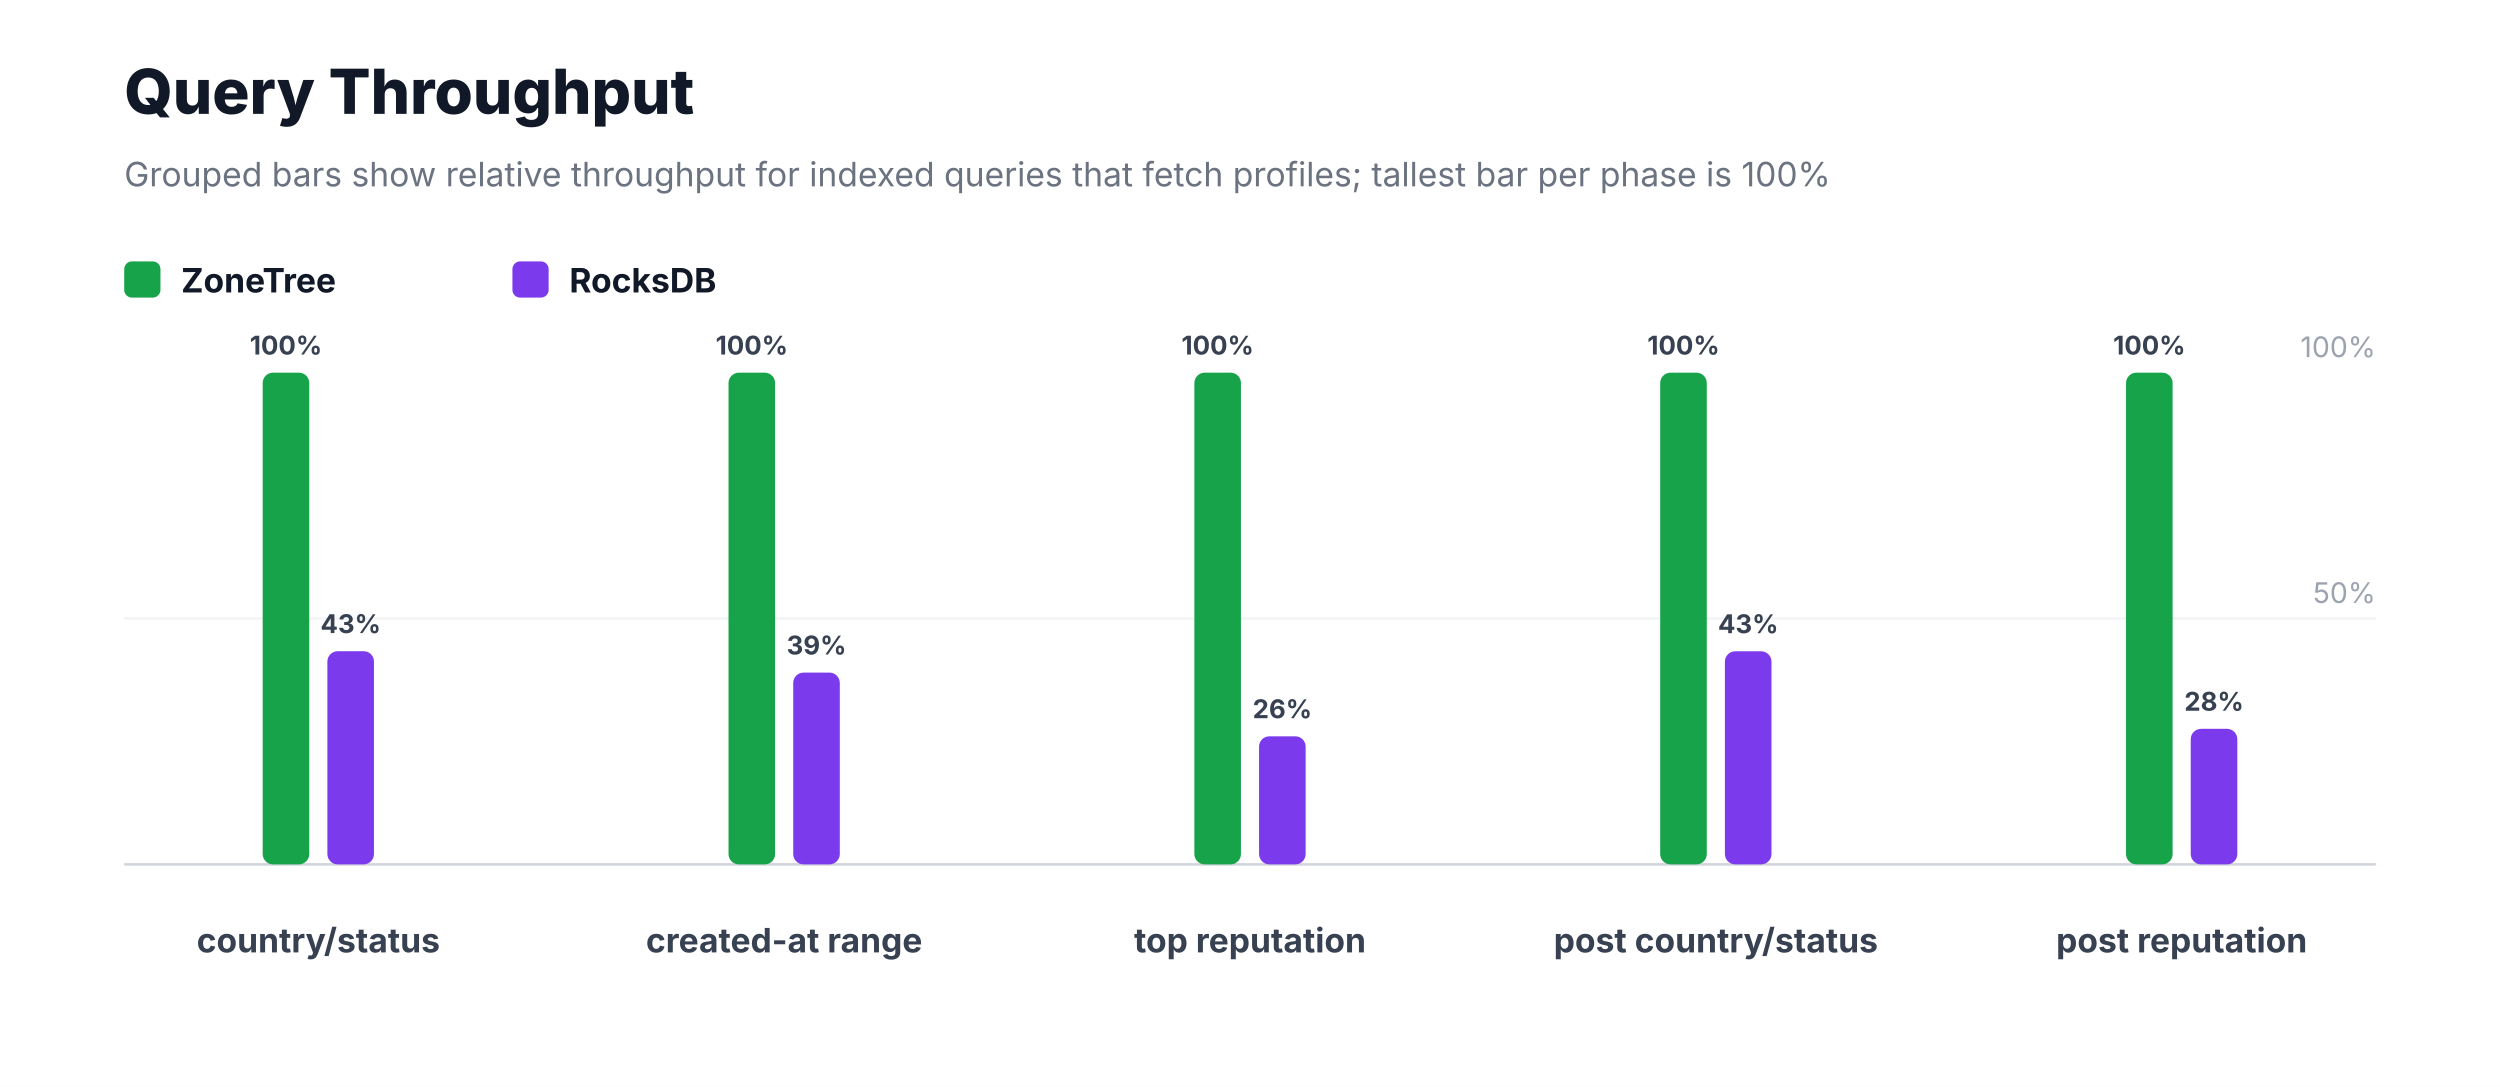
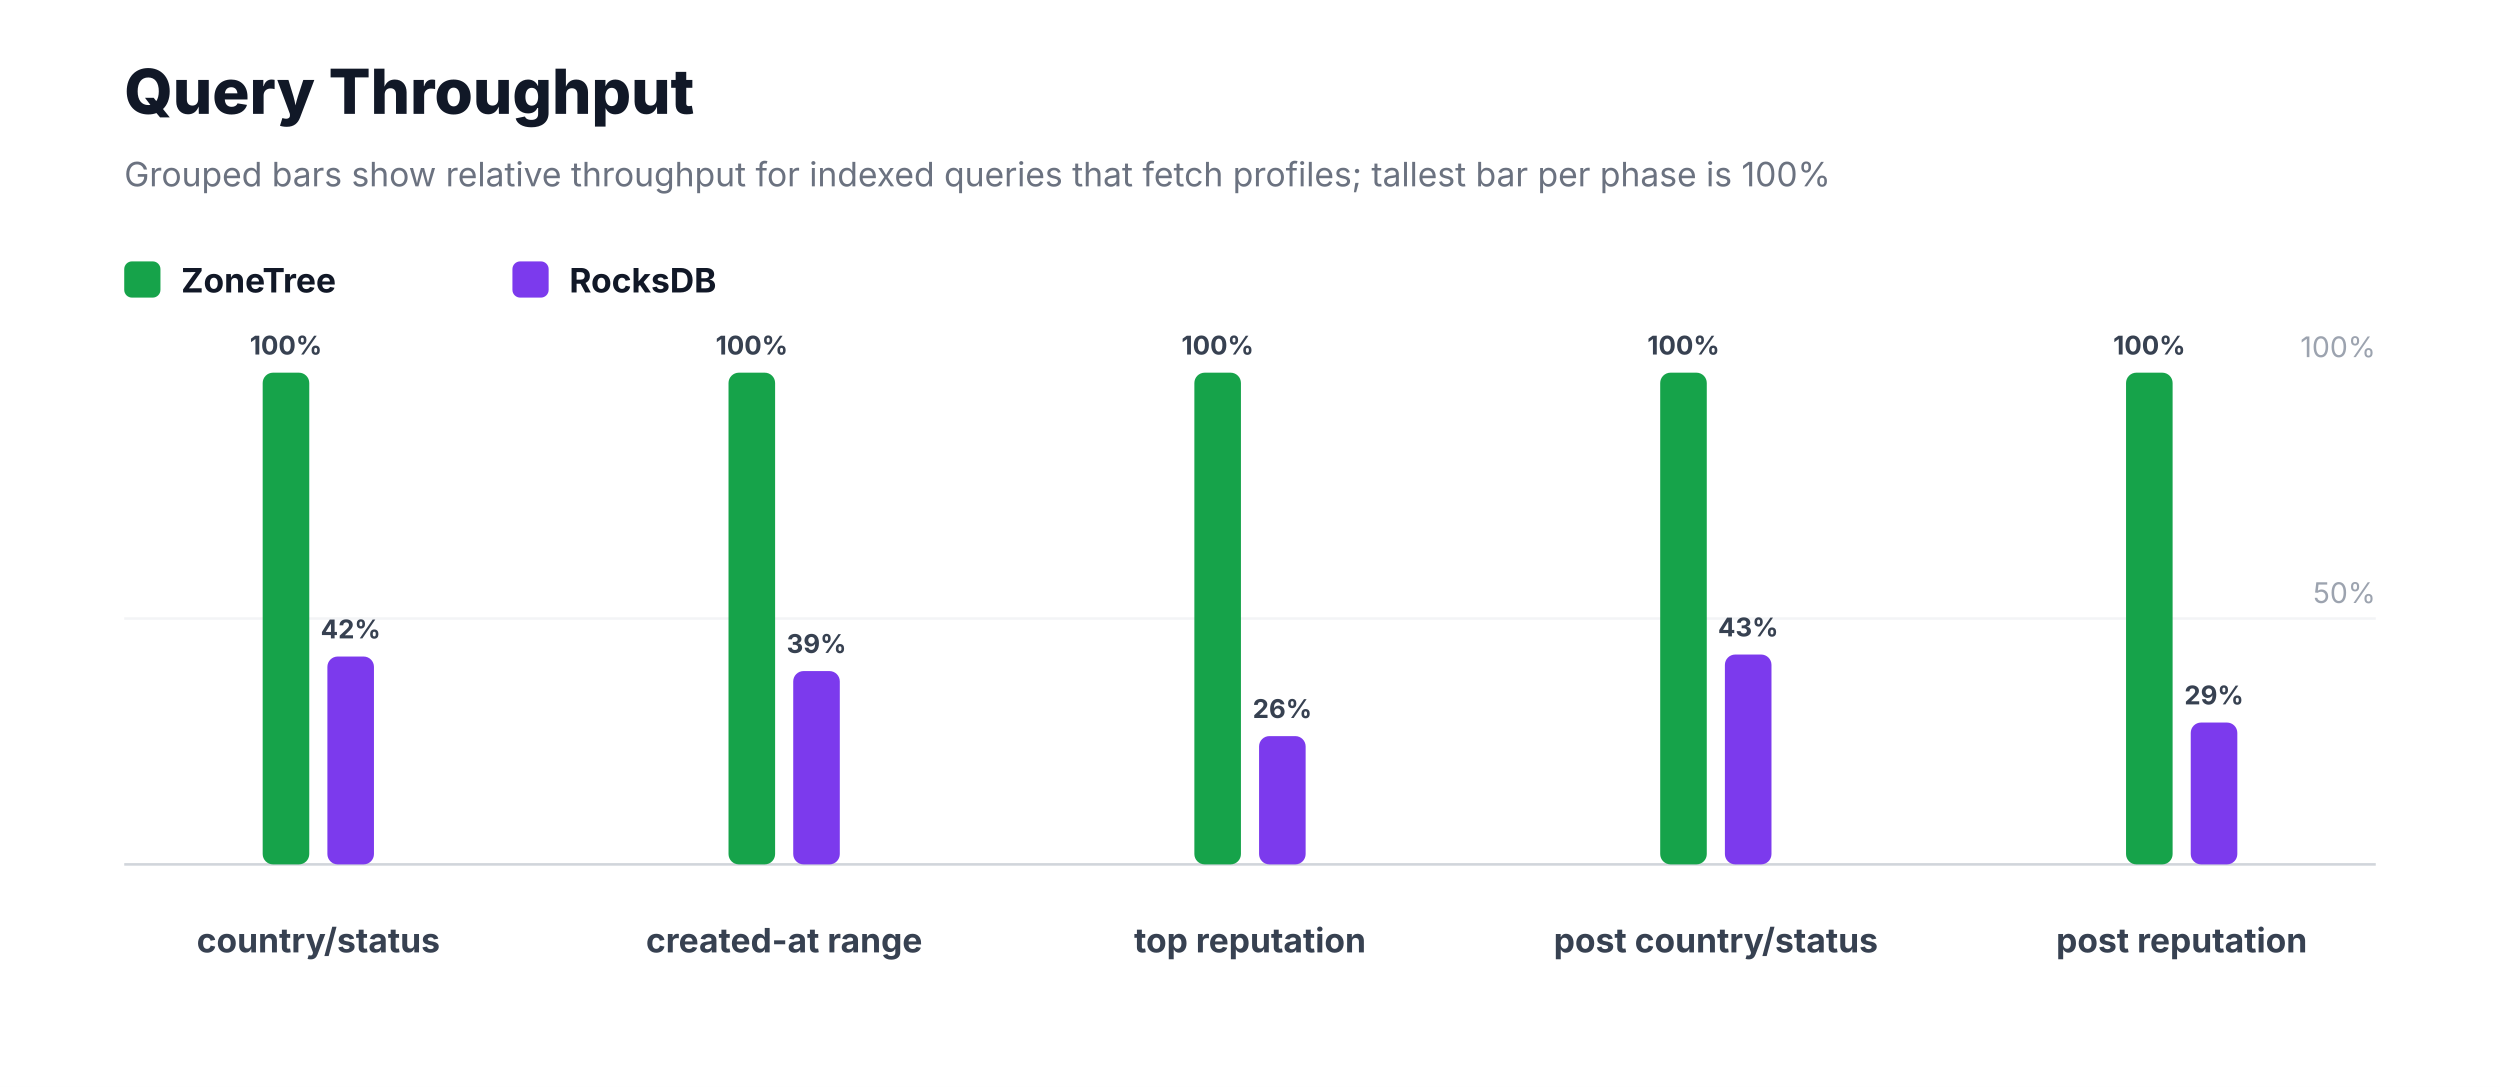
<svg xmlns="http://www.w3.org/2000/svg" width="966" height="420" viewBox="0 0 966 420" role="img" aria-label="Query Throughput">
  <style>
    text { font-family: Inter, Segoe UI, Arial, sans-serif; }
  </style>
  <rect width="100%" height="100%" fill="#ffffff" />
  <text x="48" y="44" font-size="24" font-weight="800" fill="#111827">Query Throughput</text>
  <text x="48" y="72" font-size="13" fill="#6b7280">Grouped bars show relative throughput for indexed queries that fetch profiles; tallest bar per phase is 100%</text>
  <rect x="48" y="101" width="14" height="14" rx="3" fill="#16a34a" />
  <text x="70" y="113" font-size="13" fill="#111827" text-anchor="start" font-weight="700">ZoneTree</text>
  <rect x="198" y="101" width="14" height="14" rx="3" fill="#7c3aed" />
  <text x="220" y="113" font-size="13" fill="#111827" text-anchor="start" font-weight="700">RocksDB</text>
  <line x1="48" y1="334" x2="918" y2="334" stroke="#d1d5db" stroke-width="1" />
  <line x1="48" y1="239" x2="918" y2="239" stroke="#f3f4f6" stroke-width="1" />
  <text x="918" y="233" font-size="11" fill="#9ca3af" text-anchor="end" font-weight="400">50%</text>
  <text x="918" y="138" font-size="11" fill="#9ca3af" text-anchor="end" font-weight="400">100%</text>
  <rect x="101.5" y="144" width="18" height="190" rx="4" fill="#16a34a" />
  <text x="110.5" y="137" font-size="10" fill="#374151" text-anchor="middle" font-weight="700">100%</text>
-   <rect x="126.5" y="251.62" width="18" height="82.38" rx="4" fill="#7c3aed" />
-   <text x="135.5" y="244.62" font-size="10" fill="#374151" text-anchor="middle" font-weight="700">43%</text>
+   <rect x="126.5" y="253.68" width="18" height="80.32" rx="4" fill="#7c3aed" />
+   <text x="135.5" y="246.68" font-size="10" fill="#374151" text-anchor="middle" font-weight="700">42%</text>
  <text x="123" y="368" font-size="13" fill="#374151" text-anchor="middle" font-weight="700">country/status</text>
  <rect x="281.5" y="144" width="18" height="190" rx="4" fill="#16a34a" />
  <text x="290.5" y="137" font-size="10" fill="#374151" text-anchor="middle" font-weight="700">100%</text>
-   <rect x="306.5" y="259.89" width="18" height="74.11" rx="4" fill="#7c3aed" />
-   <text x="315.5" y="252.89" font-size="10" fill="#374151" text-anchor="middle" font-weight="700">39%</text>
+   <rect x="306.5" y="259.3" width="18" height="74.7" rx="4" fill="#7c3aed" />
+   <text x="315.5" y="252.3" font-size="10" fill="#374151" text-anchor="middle" font-weight="700">39%</text>
  <text x="303" y="368" font-size="13" fill="#374151" text-anchor="middle" font-weight="700">created-at range</text>
  <rect x="461.5" y="144" width="18" height="190" rx="4" fill="#16a34a" />
  <text x="470.5" y="137" font-size="10" fill="#374151" text-anchor="middle" font-weight="700">100%</text>
-   <rect x="486.5" y="284.51" width="18" height="49.49" rx="4" fill="#7c3aed" />
-   <text x="495.5" y="277.51" font-size="10" fill="#374151" text-anchor="middle" font-weight="700">26%</text>
+   <rect x="486.5" y="284.43" width="18" height="49.57" rx="4" fill="#7c3aed" />
+   <text x="495.5" y="277.43" font-size="10" fill="#374151" text-anchor="middle" font-weight="700">26%</text>
  <text x="483" y="368" font-size="13" fill="#374151" text-anchor="middle" font-weight="700">top reputation</text>
  <rect x="641.5" y="144" width="18" height="190" rx="4" fill="#16a34a" />
  <text x="650.5" y="137" font-size="10" fill="#374151" text-anchor="middle" font-weight="700">100%</text>
-   <rect x="666.5" y="251.66" width="18" height="82.34" rx="4" fill="#7c3aed" />
-   <text x="675.5" y="244.66" font-size="10" fill="#374151" text-anchor="middle" font-weight="700">43%</text>
+   <rect x="666.5" y="252.91" width="18" height="81.09" rx="4" fill="#7c3aed" />
+   <text x="675.5" y="245.91" font-size="10" fill="#374151" text-anchor="middle" font-weight="700">43%</text>
  <text x="663" y="368" font-size="13" fill="#374151" text-anchor="middle" font-weight="700">post country/status</text>
  <rect x="821.5" y="144" width="18" height="190" rx="4" fill="#16a34a" />
  <text x="830.5" y="137" font-size="10" fill="#374151" text-anchor="middle" font-weight="700">100%</text>
-   <rect x="846.5" y="281.62" width="18" height="52.38" rx="4" fill="#7c3aed" />
-   <text x="855.5" y="274.62" font-size="10" fill="#374151" text-anchor="middle" font-weight="700">28%</text>
+   <rect x="846.5" y="279.19" width="18" height="54.81" rx="4" fill="#7c3aed" />
+   <text x="855.5" y="272.19" font-size="10" fill="#374151" text-anchor="middle" font-weight="700">29%</text>
  <text x="843" y="368" font-size="13" fill="#374151" text-anchor="middle" font-weight="700">post reputation</text>
</svg>
